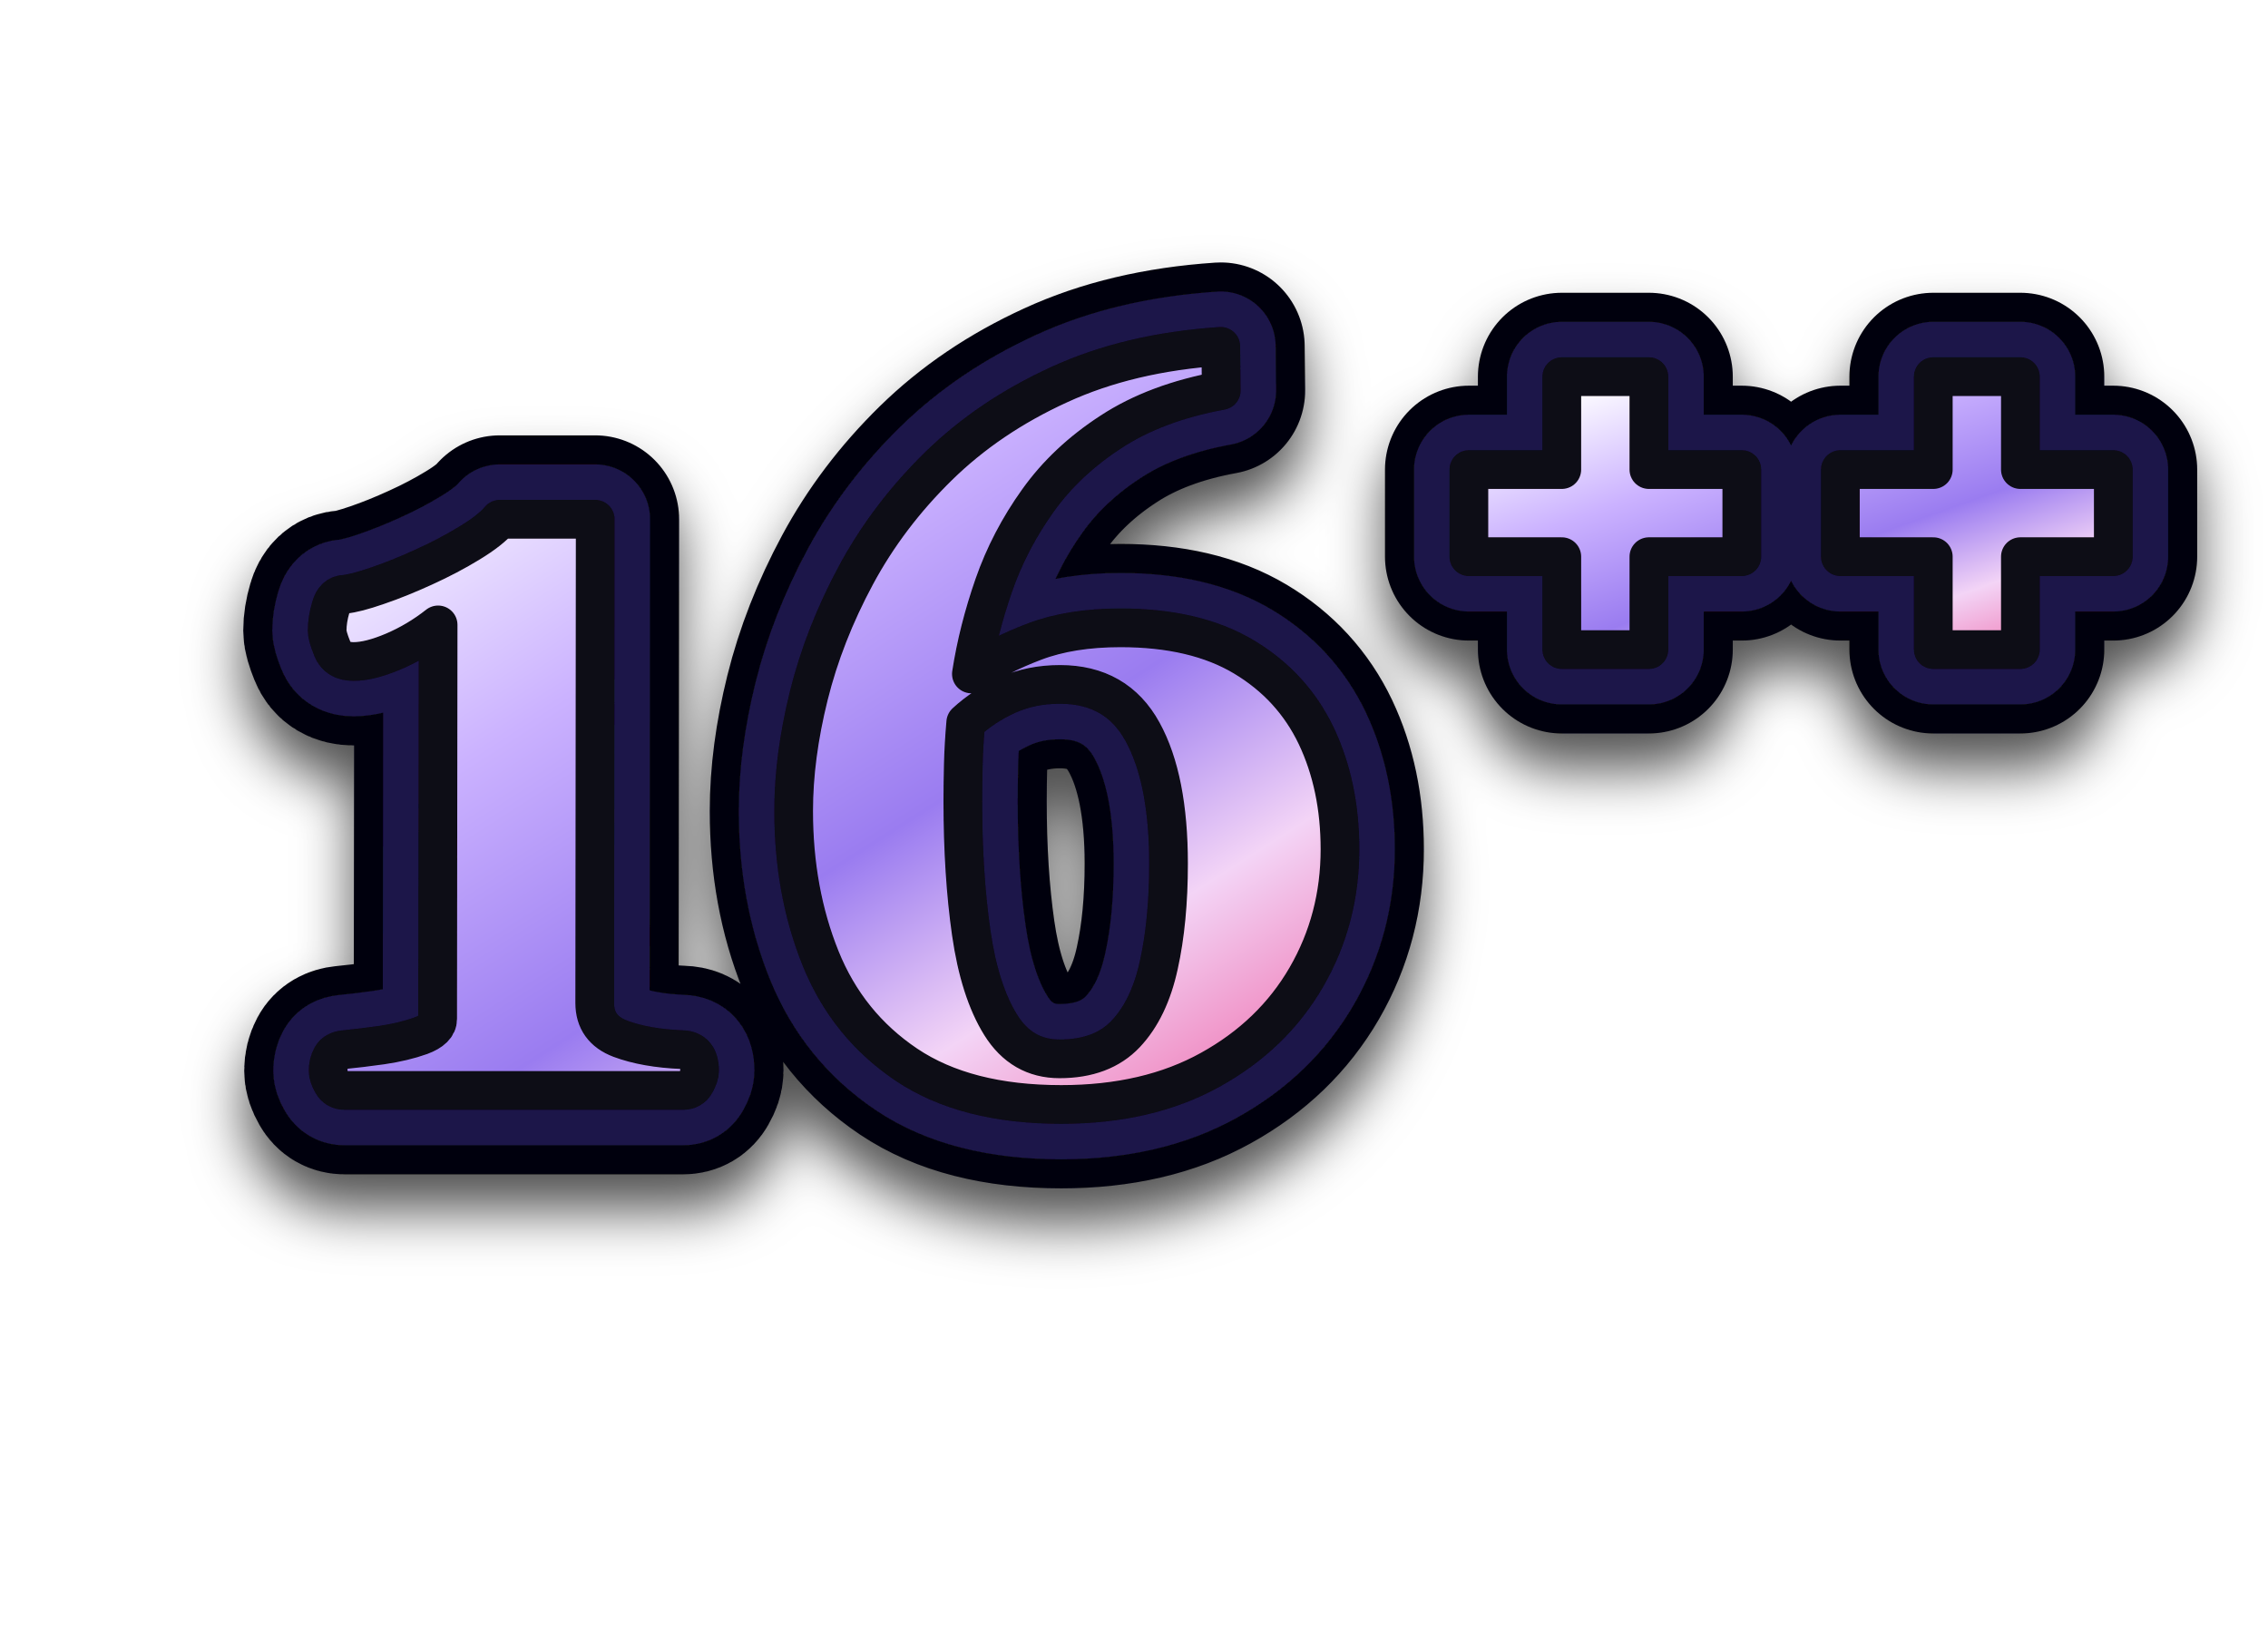
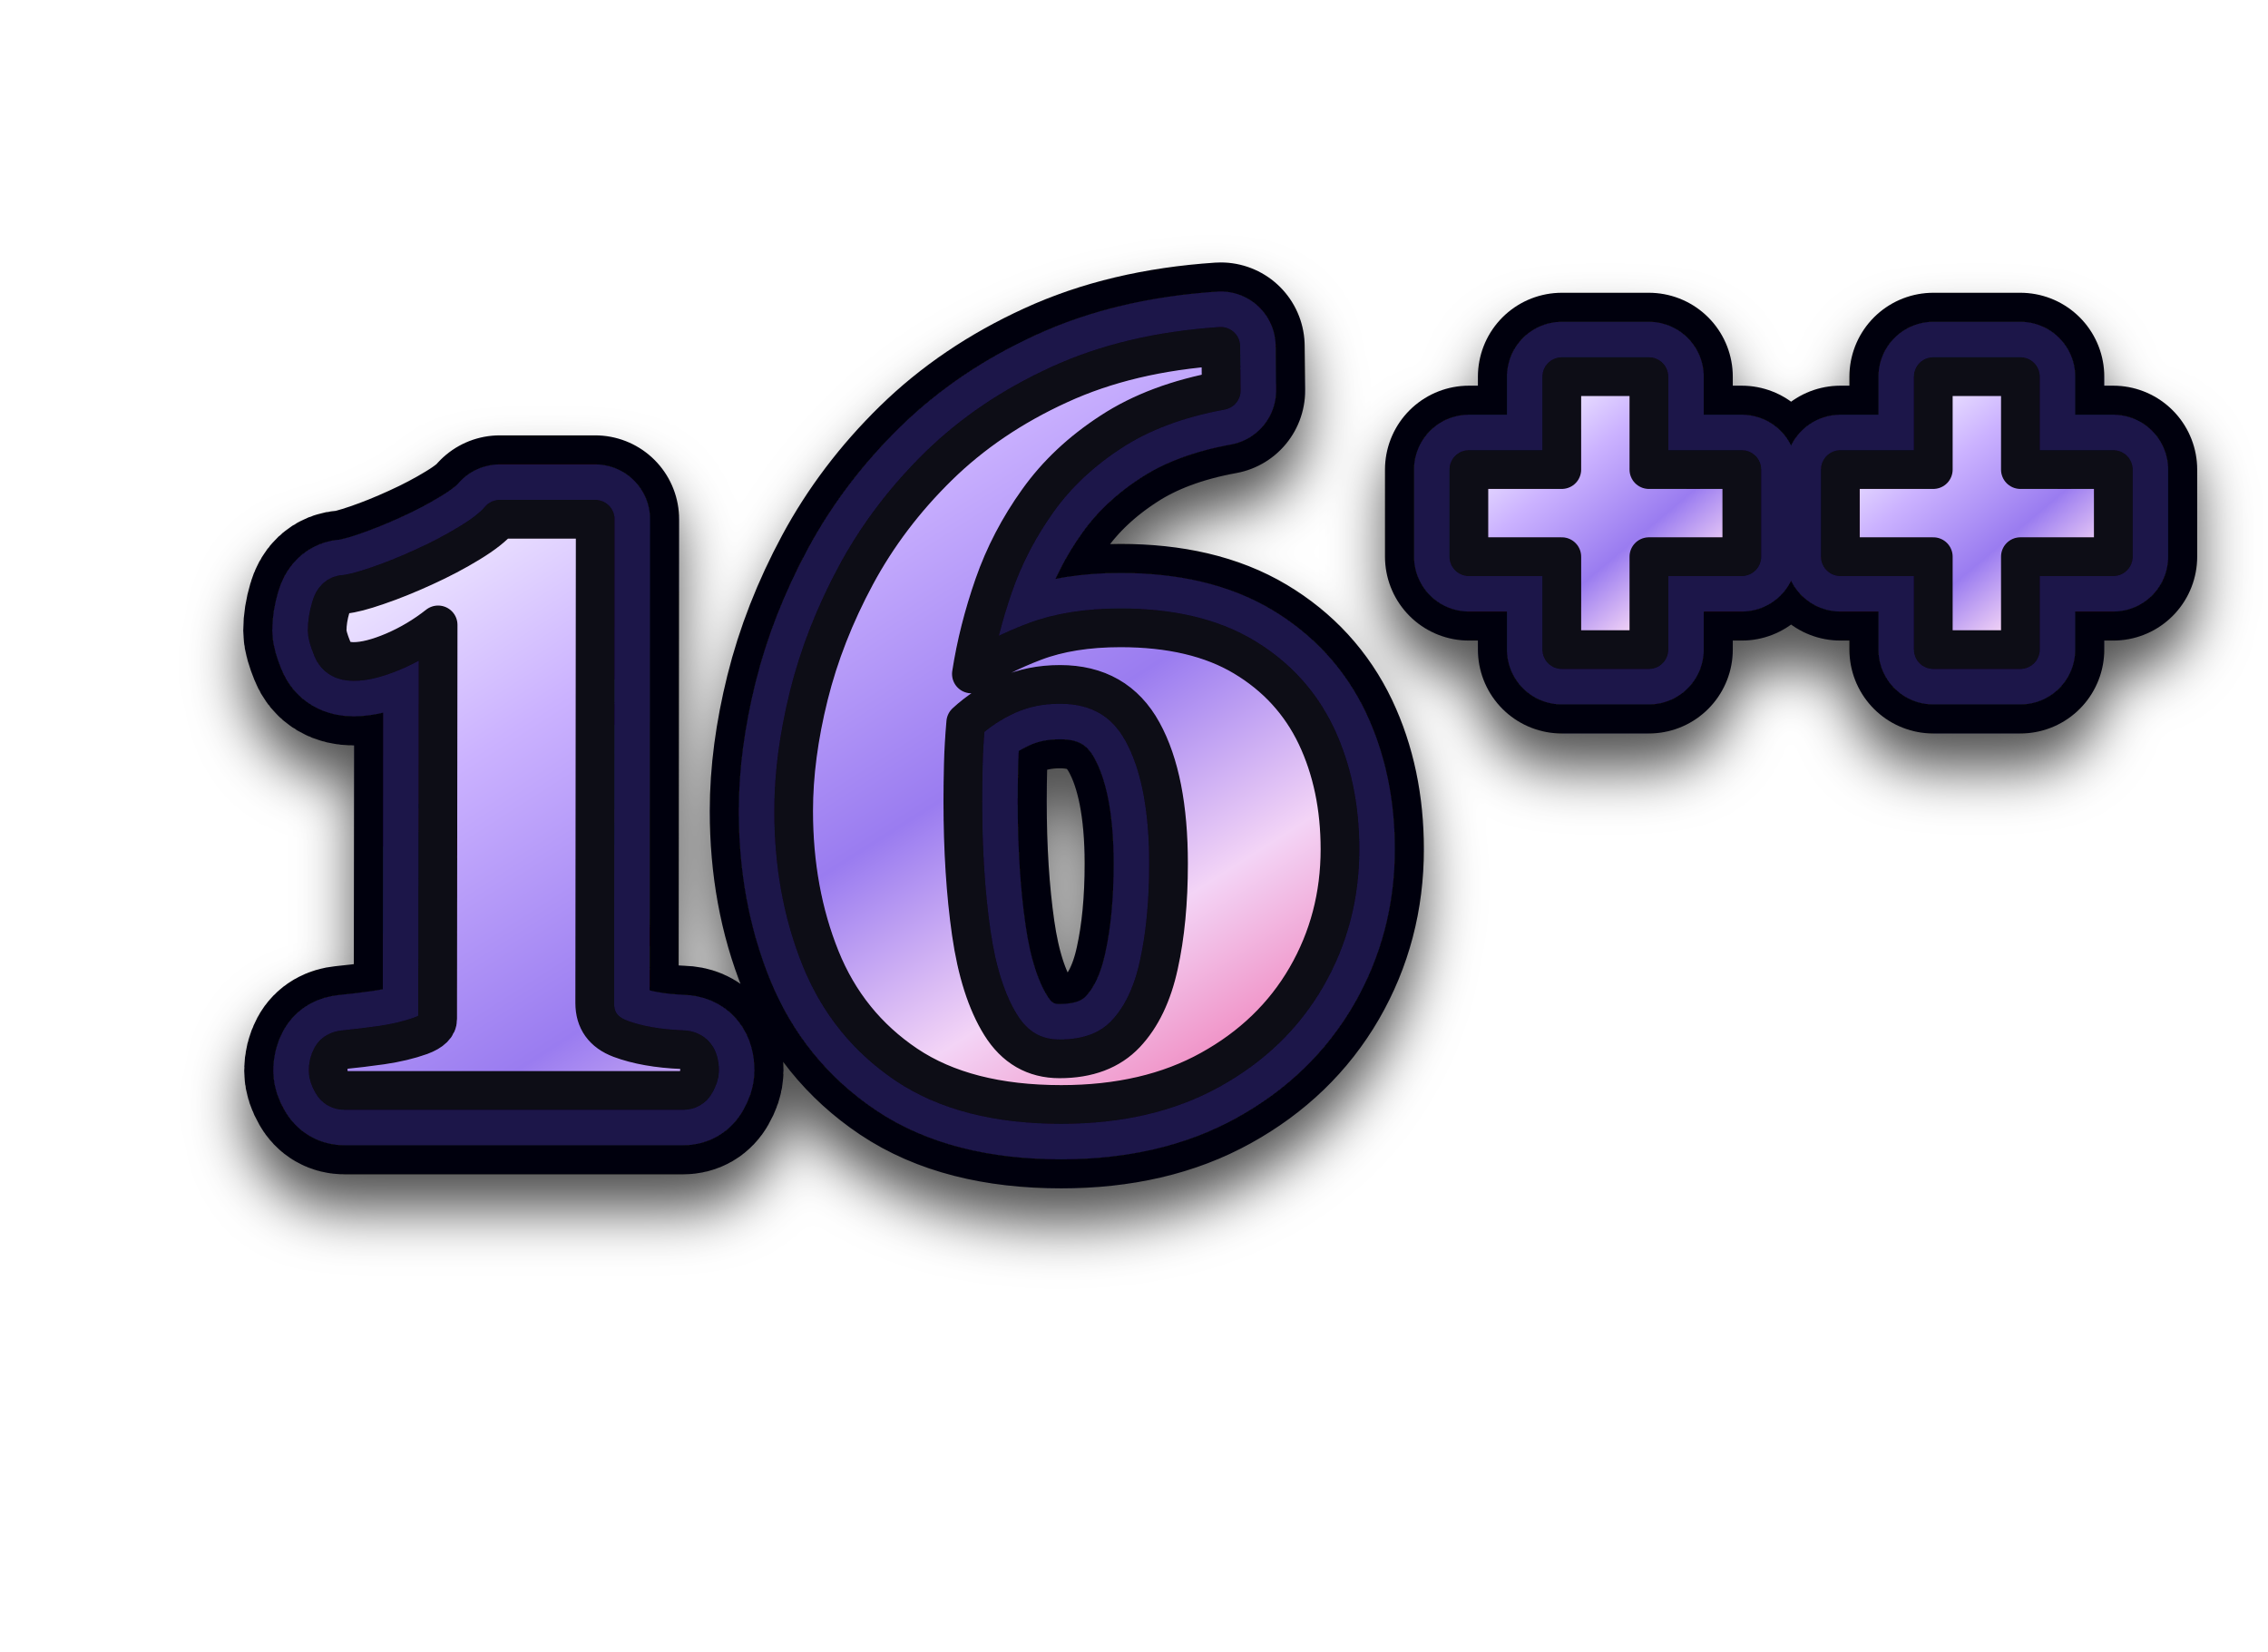
<svg xmlns="http://www.w3.org/2000/svg" viewBox="0 0 1406 1024" role="img" aria-label="LN 16 dan">
  <defs>
    <linearGradient id="lnfill" x1="14%" x2="88%" y1="6%" y2="94%">
      <stop offset="0" stop-color="#ffffff" />
      <stop offset="0.32" stop-color="#cbb2ff" />
      <stop offset="0.62" stop-color="#9a7cf0" />
      <stop offset="0.84" stop-color="#f3d4f6" />
      <stop offset="1" stop-color="#f08fc4" />
    </linearGradient>
    <filter id="shadow" x="-25%" y="-25%" width="150%" height="150%">
      <feDropShadow dx="0" dy="22" stdDeviation="17" flood-color="#000" flood-opacity="0.68" />
    </filter>
  </defs>
  <g filter="url(#shadow)">
    <path d="M423.5 676.0L213.6 676.0Q208.5 676.0 206.0 671.6Q203.4 667.1 203.4 663.8L203.4 663.8Q203.4 659.1 205.5 655.2Q207.6 651.3 213.3 650.7L213.3 650.7Q222.8 649.8 236.5 647.9Q250.2 645.9 260.8 642.1Q271.3 638.2 271.3 631.7L271.3 631.7L271.6 387.4Q258.8 397.5 244.1 403.8Q229.3 410.1 219.2 410.1L219.2 410.1Q209.1 410.1 206.0 402.2Q202.8 394.3 202.8 391.0L202.8 391.0Q202.8 384.1 205.1 376.4Q207.3 368.6 213.6 368.4L213.6 368.4Q220.4 367.8 234.0 363.1Q247.5 358.5 262.8 351.5Q278.2 344.5 291.1 336.6Q304.1 328.7 309.8 321.9L309.8 321.9L369.0 321.9L368.7 621.8Q368.7 637.9 384.5 643.9Q400.3 649.8 422.9 650.7L422.9 650.7Q433.7 651.0 433.7 663.8L433.7 663.8Q433.7 667.1 431.1 671.6Q428.6 676.0 423.5 676.0L423.5 676.0ZM657.9 684.7L657.9 684.7Q598.7 684.7 562.0 660.1Q525.4 635.5 508.7 594.1Q492.0 552.7 492.0 502.7L492.0 502.7Q492.0 469.0 501.4 431.2Q510.8 393.4 530.6 356.6Q550.4 319.8 581.7 289.1Q613.0 258.4 656.5 238.5Q699.9 218.5 756.8 214.7L756.8 214.7L757.1 242.1Q716.6 249.5 688.8 267.7Q660.9 285.8 643.4 310.4Q625.8 335.0 616.1 362.8Q606.4 390.7 602.2 417.8L602.2 417.8Q618.9 406.2 641.4 397.7Q663.9 389.2 694.6 389.2L694.6 389.2Q741.0 389.2 771.1 407.2Q801.2 425.2 816.0 456.2Q830.7 487.2 830.7 526.5L830.7 526.5Q830.7 569.7 809.9 605.7Q789.0 641.8 750.3 663.2Q711.6 684.7 657.9 684.7ZM656.8 656.4L656.8 656.4Q683.3 656.4 697.9 640.9Q712.5 625.4 718.4 598.1Q724.4 570.9 724.4 535.4L724.4 535.4Q724.4 483.0 708.3 453.7Q692.2 424.3 657.1 424.3L657.1 424.3Q639.2 424.3 624.6 430.9Q610.0 437.5 598.7 447.9L598.7 447.9Q597.5 461.6 597.2 473.9Q596.9 486.3 596.9 496.7L596.9 496.7Q596.9 542.0 602.1 578.2Q607.3 614.4 620.4 635.4Q633.5 656.4 656.8 656.4Z" fill="none" stroke="#050509" stroke-width="104" stroke-linejoin="round" />
-     <path d="M968.2 233.5L1022.2 233.5L1022.2 291.1L1079.8 291.1L1079.8 345.1L1022.2 345.1L1022.2 402.7L968.2 402.7L968.2 345.1L910.6 345.1L910.6 291.1L968.2 291.1ZM1198.5 233.5L1252.5 233.5L1252.5 291.1L1310.1 291.1L1310.1 345.1L1252.5 345.1L1252.5 402.7L1198.5 402.7L1198.5 345.1L1140.9 345.1L1140.9 291.1L1198.5 291.1Z" fill="none" stroke="#050509" stroke-width="104" stroke-linejoin="round" />
+     <path d="M968.2 233.5L1022.2 233.5L1022.2 291.1L1079.8 291.1L1079.8 345.1L1022.2 345.1L1022.2 402.7L968.2 402.7L968.2 345.1L910.6 345.1L910.6 291.1L968.2 291.1Z" fill="none" stroke="#050509" stroke-width="104" stroke-linejoin="round" />
+     <path d="M1198.5 233.5L1252.5 233.5L1252.5 291.1L1310.1 291.1L1310.1 345.1L1252.5 345.1L1252.5 402.7L1198.5 402.7L1198.5 345.1L1140.9 345.1L1140.9 291.1L1198.5 291.1Z" fill="none" stroke="#050509" stroke-width="104" stroke-linejoin="round" />
    <path d="M423.5 676.0L213.6 676.0Q208.5 676.0 206.0 671.6Q203.4 667.1 203.4 663.8L203.4 663.8Q203.4 659.1 205.5 655.2Q207.6 651.3 213.3 650.7L213.3 650.7Q222.8 649.8 236.5 647.9Q250.2 645.9 260.8 642.1Q271.3 638.2 271.3 631.7L271.3 631.7L271.6 387.4Q258.8 397.5 244.1 403.8Q229.3 410.1 219.2 410.1L219.2 410.1Q209.1 410.1 206.0 402.2Q202.8 394.3 202.8 391.0L202.8 391.0Q202.8 384.1 205.1 376.4Q207.3 368.6 213.6 368.4L213.6 368.4Q220.4 367.8 234.0 363.1Q247.5 358.5 262.8 351.5Q278.2 344.5 291.1 336.6Q304.1 328.7 309.8 321.9L309.8 321.9L369.0 321.9L368.7 621.8Q368.7 637.9 384.5 643.9Q400.3 649.8 422.9 650.7L422.9 650.7Q433.7 651.0 433.7 663.8L433.7 663.8Q433.7 667.1 431.1 671.6Q428.6 676.0 423.5 676.0L423.5 676.0ZM657.9 684.7L657.9 684.7Q598.7 684.7 562.0 660.1Q525.4 635.5 508.7 594.1Q492.0 552.7 492.0 502.7L492.0 502.7Q492.0 469.0 501.4 431.2Q510.8 393.4 530.6 356.6Q550.4 319.8 581.7 289.1Q613.0 258.4 656.5 238.5Q699.9 218.5 756.8 214.7L756.8 214.7L757.1 242.1Q716.6 249.5 688.8 267.7Q660.9 285.8 643.4 310.4Q625.8 335.0 616.1 362.8Q606.4 390.7 602.2 417.8L602.2 417.8Q618.9 406.2 641.4 397.7Q663.9 389.2 694.6 389.2L694.6 389.2Q741.0 389.2 771.1 407.2Q801.2 425.2 816.0 456.2Q830.7 487.2 830.7 526.5L830.7 526.5Q830.7 569.7 809.9 605.7Q789.0 641.8 750.3 663.2Q711.6 684.7 657.9 684.7ZM656.8 656.4L656.8 656.4Q683.3 656.4 697.9 640.9Q712.5 625.4 718.4 598.1Q724.4 570.9 724.4 535.4L724.4 535.4Q724.4 483.0 708.3 453.7Q692.2 424.3 657.1 424.3L657.1 424.3Q639.2 424.3 624.6 430.9Q610.0 437.5 598.7 447.9L598.7 447.9Q597.5 461.6 597.2 473.9Q596.9 486.3 596.9 496.7L596.9 496.7Q596.9 542.0 602.1 578.2Q607.3 614.4 620.4 635.4Q633.5 656.4 656.8 656.4Z" fill="none" stroke="#1b1449" stroke-width="68" stroke-linejoin="round" />
-     <path d="M968.2 233.5L1022.2 233.5L1022.2 291.1L1079.8 291.1L1079.8 345.1L1022.2 345.1L1022.2 402.7L968.2 402.7L968.2 345.1L910.6 345.1L910.6 291.1L968.2 291.1ZM1198.5 233.5L1252.5 233.5L1252.5 291.1L1310.1 291.1L1310.1 345.1L1252.5 345.1L1252.5 402.7L1198.5 402.7L1198.5 345.1L1140.9 345.1L1140.9 291.1L1198.5 291.1Z" fill="none" stroke="#1b1449" stroke-width="68" stroke-linejoin="round" />
+     <path d="M968.2 233.5L1022.2 233.5L1022.2 291.1L1079.8 291.1L1079.8 345.1L1022.2 345.1L1022.2 402.7L968.2 402.7L968.2 345.1L910.6 345.1L910.6 291.1L968.2 291.1Z" fill="none" stroke="#1b1449" stroke-width="68" stroke-linejoin="round" />
+     <path d="M1198.5 233.5L1252.5 233.5L1252.5 291.1L1310.1 291.1L1310.1 345.1L1252.5 345.1L1252.5 402.7L1198.5 402.7L1198.5 345.1L1140.9 345.1L1140.9 291.1L1198.5 291.1Z" fill="none" stroke="#1b1449" stroke-width="68" stroke-linejoin="round" />
    <path d="M423.5 676.0L213.6 676.0Q208.5 676.0 206.0 671.6Q203.4 667.1 203.4 663.8L203.4 663.8Q203.4 659.1 205.5 655.2Q207.6 651.3 213.3 650.7L213.3 650.7Q222.8 649.8 236.5 647.9Q250.2 645.9 260.8 642.1Q271.3 638.2 271.3 631.7L271.3 631.7L271.6 387.4Q258.8 397.5 244.1 403.8Q229.3 410.1 219.2 410.1L219.2 410.1Q209.1 410.1 206.0 402.2Q202.8 394.3 202.8 391.0L202.8 391.0Q202.8 384.1 205.1 376.4Q207.3 368.6 213.6 368.4L213.6 368.4Q220.4 367.8 234.0 363.1Q247.5 358.5 262.8 351.5Q278.2 344.5 291.1 336.6Q304.1 328.7 309.8 321.9L309.8 321.9L369.0 321.9L368.7 621.8Q368.7 637.9 384.5 643.9Q400.3 649.8 422.9 650.7L422.9 650.7Q433.7 651.0 433.7 663.8L433.7 663.8Q433.7 667.1 431.1 671.6Q428.6 676.0 423.5 676.0L423.5 676.0ZM657.9 684.7L657.9 684.7Q598.7 684.7 562.0 660.1Q525.4 635.5 508.7 594.1Q492.0 552.7 492.0 502.7L492.0 502.7Q492.0 469.0 501.4 431.2Q510.8 393.4 530.6 356.6Q550.4 319.8 581.7 289.1Q613.0 258.4 656.5 238.5Q699.9 218.5 756.8 214.7L756.8 214.7L757.1 242.1Q716.6 249.5 688.8 267.7Q660.9 285.8 643.4 310.4Q625.8 335.0 616.1 362.8Q606.4 390.7 602.2 417.8L602.2 417.8Q618.9 406.2 641.4 397.7Q663.9 389.2 694.6 389.2L694.6 389.2Q741.0 389.2 771.1 407.2Q801.2 425.2 816.0 456.2Q830.7 487.2 830.7 526.5L830.7 526.5Q830.7 569.7 809.9 605.7Q789.0 641.8 750.3 663.2Q711.6 684.7 657.9 684.7ZM656.8 656.4L656.8 656.4Q683.3 656.4 697.9 640.9Q712.5 625.4 718.4 598.1Q724.4 570.9 724.4 535.4L724.4 535.4Q724.4 483.0 708.3 453.7Q692.2 424.3 657.1 424.3L657.1 424.3Q639.2 424.3 624.6 430.9Q610.0 437.5 598.7 447.9L598.7 447.9Q597.5 461.6 597.2 473.9Q596.9 486.3 596.9 496.7L596.9 496.7Q596.9 542.0 602.1 578.2Q607.3 614.4 620.4 635.4Q633.5 656.4 656.8 656.4Z" fill="url(#lnfill)" stroke="#0d0a12" stroke-width="24" stroke-linejoin="round" />
-     <path d="M968.2 233.5L1022.2 233.5L1022.2 291.1L1079.8 291.1L1079.8 345.1L1022.2 345.1L1022.2 402.7L968.2 402.7L968.2 345.1L910.6 345.1L910.6 291.1L968.2 291.1ZM1198.5 233.5L1252.5 233.5L1252.5 291.1L1310.1 291.1L1310.1 345.1L1252.5 345.1L1252.5 402.7L1198.5 402.7L1198.5 345.1L1140.9 345.1L1140.9 291.1L1198.5 291.1Z" fill="url(#lnfill)" stroke="#0d0a12" stroke-width="24" stroke-linejoin="round" />
+     <path d="M968.2 233.5L1022.2 233.5L1022.2 291.1L1079.8 291.1L1079.8 345.1L1022.2 345.1L1022.2 402.7L968.2 402.7L968.2 345.1L910.6 345.1L910.6 291.1L968.2 291.1Z" fill="url(#lnfill)" stroke="#0d0a12" stroke-width="24" stroke-linejoin="round" />
+     <path d="M1198.5 233.5L1252.5 233.5L1252.5 291.1L1310.1 291.1L1310.1 345.1L1252.5 345.1L1252.5 402.7L1198.5 402.7L1198.5 345.1L1140.9 345.1L1140.9 291.1L1198.5 291.1Z" fill="url(#lnfill)" stroke="#0d0a12" stroke-width="24" stroke-linejoin="round" />
  </g>
</svg>
